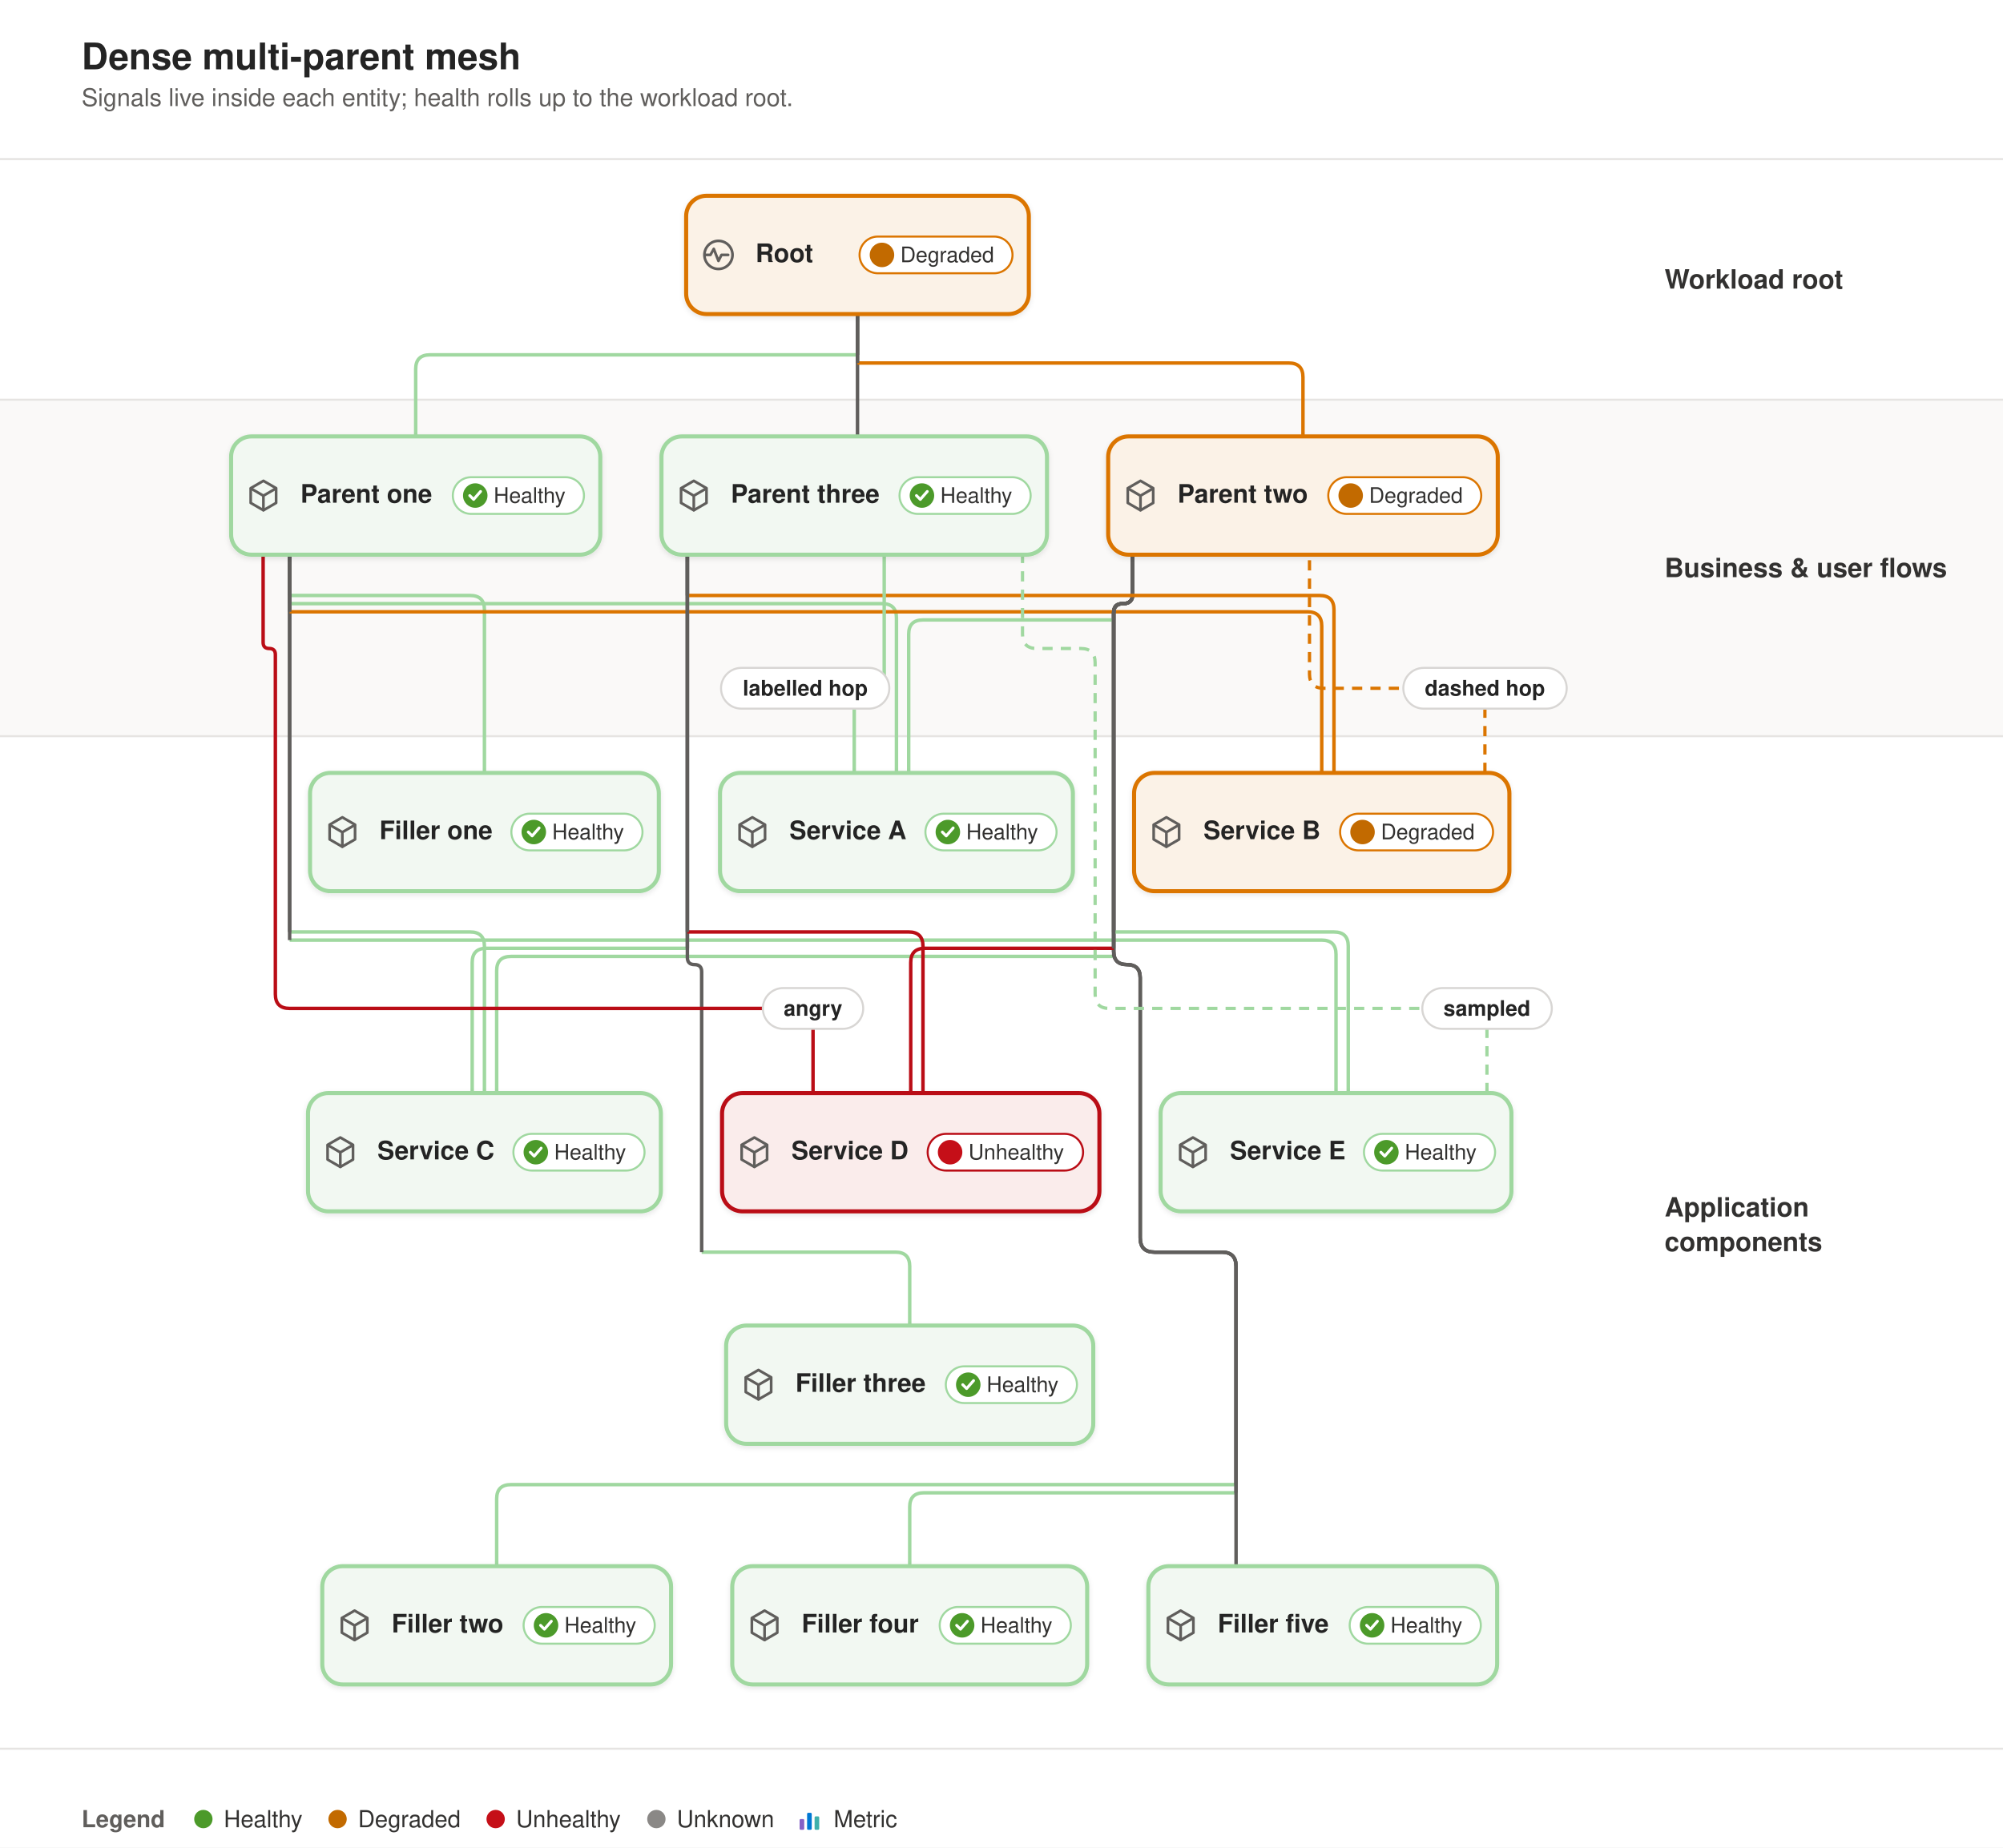
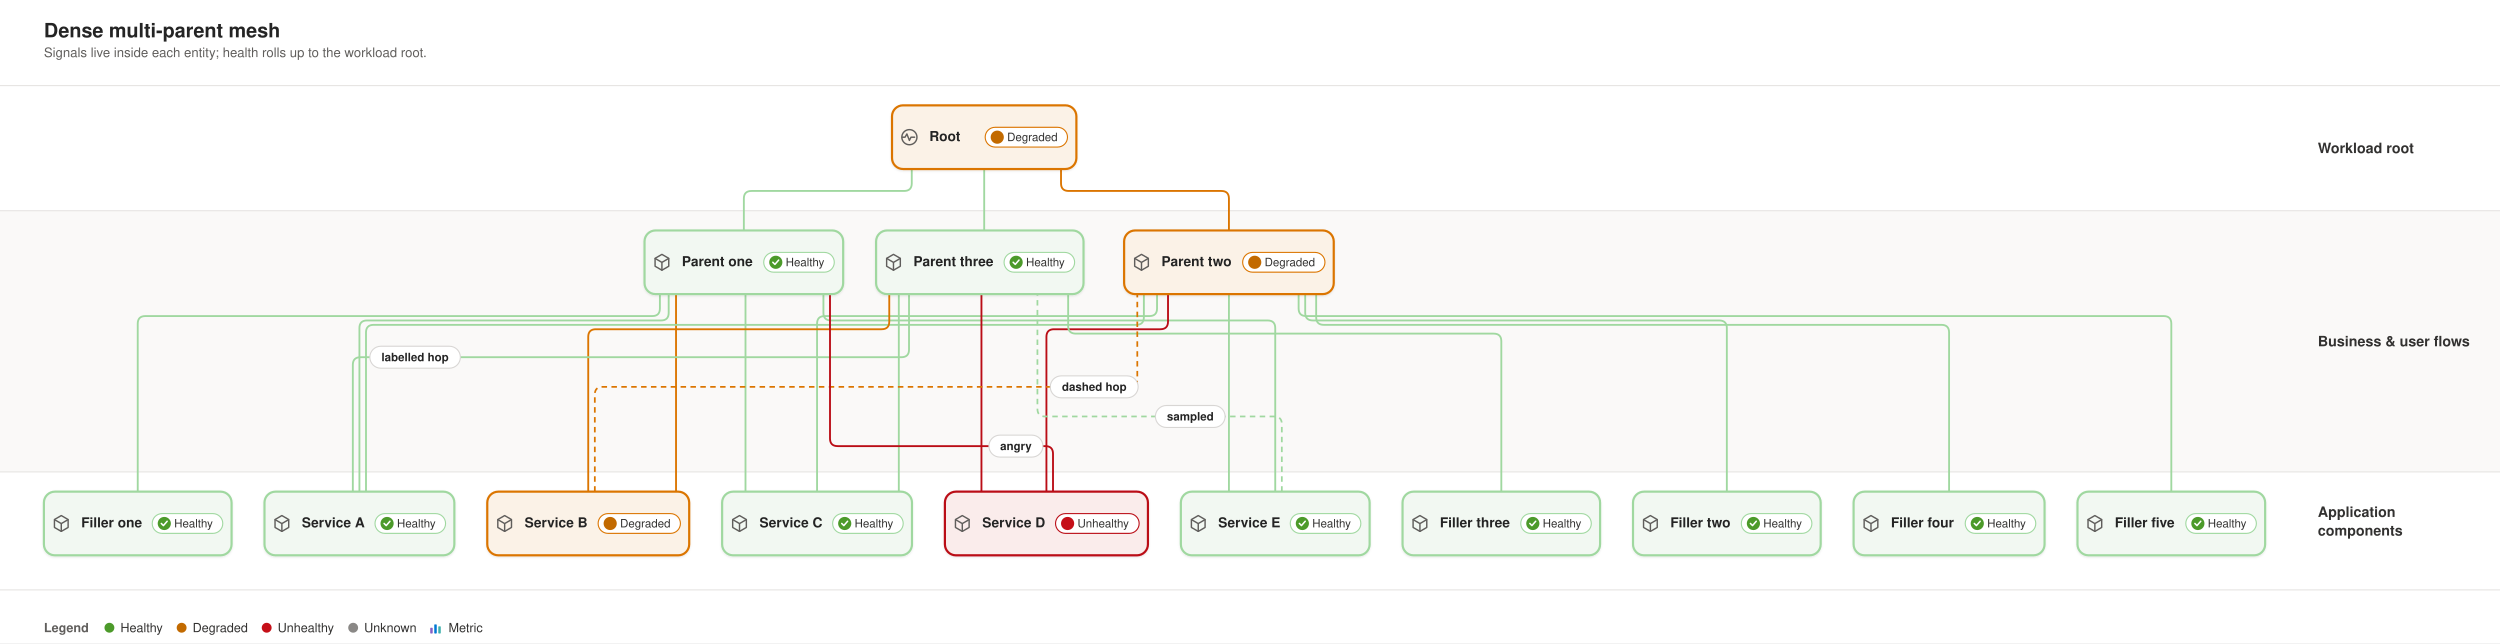
- <svg xmlns="http://www.w3.org/2000/svg" width="982" height="906" viewBox="0 0 982 906" font-family="Segoe UI, -apple-system, BlinkMacSystemFont, Helvetica, Arial, sans-serif">
+ <svg xmlns="http://www.w3.org/2000/svg" width="2278" height="586" viewBox="0 0 2278 586" font-family="Segoe UI, -apple-system, BlinkMacSystemFont, Helvetica, Arial, sans-serif">
  <defs>
    <filter id="cs" x="-20%" y="-20%" width="140%" height="140%">
      <feDropShadow dx="0" dy="1" stdDeviation="1.3" flood-color="#000" flood-opacity="0.1" />
    </filter>
  </defs>
-   <rect width="982" height="906" fill="#ffffff" />
-   <rect x="0" y="78.0" width="982" height="118.0" fill="#ffffff" />
-   <line x1="0" y1="78.0" x2="982" y2="78.0" stroke="#e6e4e2" />
-   <text x="816.1" y="141.5" font-size="13" font-weight="700" fill="#323130">Workload root</text>
-   <rect x="0" y="196.0" width="982" height="165.0" fill="#faf9f8" />
-   <line x1="0" y1="196.0" x2="982" y2="196.0" stroke="#e6e4e2" />
-   <text x="816.1" y="283.0" font-size="13" font-weight="700" fill="#323130">Business &amp; user flows</text>
-   <rect x="0" y="361.0" width="982" height="479.0" fill="#ffffff" />
-   <line x1="0" y1="361.0" x2="982" y2="361.0" stroke="#e6e4e2" />
-   <text x="816.1" y="596.5" font-size="13" font-weight="700" fill="#323130">Application</text>
-   <text x="816.1" y="613.5" font-size="13" font-weight="700" fill="#323130">components</text>
-   <line x1="0" y1="857.5" x2="982" y2="857.5" stroke="#e6e4e2" />
+   <rect width="2278" height="586" fill="#ffffff" />
+   <rect x="0" y="78.0" width="2278" height="114.0" fill="#ffffff" />
+   <line x1="0" y1="78.0" x2="2278" y2="78.0" stroke="#e6e4e2" />
+   <text x="2112.0" y="139.5" font-size="13" font-weight="700" fill="#323130">Workload root</text>
+   <rect x="0" y="192.0" width="2278" height="238.0" fill="#faf9f8" />
+   <line x1="0" y1="192.0" x2="2278" y2="192.0" stroke="#e6e4e2" />
+   <text x="2112.0" y="315.5" font-size="13" font-weight="700" fill="#323130">Business &amp; user flows</text>
+   <rect x="0" y="430.0" width="2278" height="90.0" fill="#ffffff" />
+   <line x1="0" y1="430.0" x2="2278" y2="430.0" stroke="#e6e4e2" />
+   <text x="2112.0" y="471.0" font-size="13" font-weight="700" fill="#323130">Application</text>
+   <text x="2112.0" y="488.0" font-size="13" font-weight="700" fill="#323130">components</text>
+   <line x1="0" y1="537.5" x2="2278" y2="537.5" stroke="#e6e4e2" />
  <text x="40" y="34" font-size="18" font-weight="700" fill="#242424">Dense multi-parent mesh</text>
  <text x="40" y="52" font-size="12" fill="#605e5c">Signals live inside each entity; health rolls up to the workload root.</text>
-   <text x="40.0" y="896.0" font-size="11.5" font-weight="600" fill="#605e5c">Legend</text>
-   <circle cx="99.7" cy="892.0" r="4.5" fill="#4c9a2a" />
-   <text x="109.7" y="896.0" font-size="11.5" fill="#323130">Healthy</text>
-   <circle cx="165.5" cy="892.0" r="4.5" fill="#c26a00" />
-   <text x="175.5" y="896.0" font-size="11.5" fill="#323130">Degraded</text>
-   <circle cx="243.0" cy="892.0" r="4.5" fill="#c50f18" />
-   <text x="253.0" y="896.0" font-size="11.5" fill="#323130">Unhealthy</text>
-   <circle cx="321.8" cy="892.0" r="4.5" fill="#8a8886" />
-   <text x="331.8" y="896.0" font-size="11.5" fill="#323130">Unknown</text>
-   <g transform="translate(390.7,885.0) scale(0.875)">
+   <text x="40.0" y="576.0" font-size="11.5" font-weight="600" fill="#605e5c">Legend</text>
+   <circle cx="99.7" cy="572.0" r="4.5" fill="#4c9a2a" />
+   <text x="109.7" y="576.0" font-size="11.5" fill="#323130">Healthy</text>
+   <circle cx="165.5" cy="572.0" r="4.5" fill="#c26a00" />
+   <text x="175.5" y="576.0" font-size="11.5" fill="#323130">Degraded</text>
+   <circle cx="243.0" cy="572.0" r="4.5" fill="#c50f18" />
+   <text x="253.0" y="576.0" font-size="11.5" fill="#323130">Unhealthy</text>
+   <circle cx="321.8" cy="572.0" r="4.5" fill="#8a8886" />
+   <text x="331.8" y="576.0" font-size="11.5" fill="#323130">Unknown</text>
+   <g transform="translate(390.7,565.0) scale(0.875)">
    <rect x="1.5" y="8" width="2.6" height="6" rx="0.6" fill="#8661c5" />
    <rect x="5.7" y="4.5" width="2.6" height="9.5" rx="0.6" fill="#0078D4" />
    <rect x="9.9" y="6.5" width="2.6" height="7.5" rx="0.6" fill="#3fb0ac" />
  </g>
-   <text x="408.7" y="896.0" font-size="11.5" fill="#323130">Metric</text>
+   <text x="408.7" y="576.0" font-size="11.5" fill="#323130">Metric</text>
  <g transform="translate(40.0,0)">
    <g fill="none" stroke-linecap="butt" stroke-linejoin="round">
-       <path d="M197.5 379.0 L197.5 299.0 Q197.5 292.0 190.5 292.0 L102.0 292.0" stroke="#a0d8a0" stroke-width="1.7" />
-       <path d="M102.0 292.0 L102.0 272.0" stroke="#605e5c" stroke-width="1.7" />
-       <path d="M197.5 536.0 L197.5 464.0 Q197.5 457.0 190.5 457.0 L102.0 457.0" stroke="#a0d8a0" stroke-width="1.7" />
-       <path d="M102.0 457.0 L102.0 272.0" stroke="#605e5c" stroke-width="1.7" />
-       <path d="M399.5 379.0 L399.5 303.0 Q399.5 296.0 392.5 296.0 L102.0 296.0" stroke="#a0d8a0" stroke-width="1.7" />
-       <path d="M102.0 296.0 L102.0 272.0" stroke="#605e5c" stroke-width="1.7" />
-       <path d="M615.0 536.0 L615.0 468.0 Q615.0 461.0 608.0 461.0 L102.0 461.0" stroke="#a0d8a0" stroke-width="1.7" />
-       <path d="M102.0 461.0 L102.0 272.0" stroke="#605e5c" stroke-width="1.7" />
-       <path d="M608.0 379.0 L608.0 307.0 Q608.0 300.0 601.0 300.0 L102.0 300.0" stroke="#db7500" stroke-width="1.7" />
-       <path d="M102.0 300.0 L102.0 272.0" stroke="#605e5c" stroke-width="1.7" />
-       <path d="M203.5 536.0 L203.5 476.0 Q203.5 469.0 210.5 469.0 L506.0 469.0" stroke="#a0d8a0" stroke-width="1.7" />
-       <path d="M506.0 469.0 L506.0 300.6 Q506.0 296.0 510.6 296.0 L510.6 296.0 Q515.3 296.0 515.3 291.4 L515.3 272.0" stroke="#605e5c" stroke-width="1.7" />
-       <path d="M203.5 768.0 L203.5 735.0 Q203.5 728.0 210.5 728.0 L566.0 728.0" stroke="#a0d8a0" stroke-width="1.7" />
-       <path d="M566.0 728.0 L566.0 621.0 Q566.0 614.0 559.0 614.0 L526.0 614.0 Q519.0 614.0 519.0 607.0 L519.0 479.5 Q519.0 473.0 512.5 473.0 L512.5 473.0 Q506.0 473.0 506.0 466.5 L506.0 300.6 Q506.0 296.0 510.6 296.0 L510.6 296.0 Q515.3 296.0 515.3 291.4 L515.3 272.0" stroke="#605e5c" stroke-width="1.7" />
-       <path d="M405.5 379.0 L405.5 311.0 Q405.5 304.0 412.5 304.0 L506.0 304.0" stroke="#a0d8a0" stroke-width="1.7" />
-       <path d="M506.0 304.0 L506.0 300.0 Q506.0 296.0 510.0 296.0 L510.6 296.0 Q515.3 296.0 515.3 291.4 L515.3 272.0" stroke="#605e5c" stroke-width="1.7" />
-       <path d="M406.0 768.0 L406.0 739.0 Q406.0 732.0 413.0 732.0 L566.0 732.0" stroke="#a0d8a0" stroke-width="1.7" />
-       <path d="M566.0 732.0 L566.0 621.0 Q566.0 614.0 559.0 614.0 L526.0 614.0 Q519.0 614.0 519.0 607.0 L519.0 479.5 Q519.0 473.0 512.5 473.0 L512.5 473.0 Q506.0 473.0 506.0 466.5 L506.0 300.6 Q506.0 296.0 510.6 296.0 L510.6 296.0 Q515.3 296.0 515.3 291.4 L515.3 272.0" stroke="#605e5c" stroke-width="1.7" />
-       <path d="M566.0 768.0 L566.0 621.0 Q566.0 614.0 559.0 614.0 L526.0 614.0 Q519.0 614.0 519.0 607.0 L519.0 479.5 Q519.0 473.0 512.5 473.0 L512.5 473.0 Q506.0 473.0 506.0 466.5 L506.0 300.6 Q506.0 296.0 510.6 296.0 L510.6 296.0 Q515.3 296.0 515.3 291.4 L515.3 272.0" stroke="#605e5c" stroke-width="1.7" />
-       <path d="M621.0 536.0 L621.0 464.0 Q621.0 457.0 614.0 457.0 L506.0 457.0" stroke="#a0d8a0" stroke-width="1.7" />
-       <path d="M506.0 457.0 L506.0 300.6 Q506.0 296.0 510.6 296.0 L510.6 296.0 Q515.3 296.0 515.3 291.4 L515.3 272.0" stroke="#605e5c" stroke-width="1.7" />
-       <path d="M406.5 536.0 L406.5 472.0 Q406.5 465.0 413.5 465.0 L506.0 465.0" stroke="#ba0d16" stroke-width="1.7" />
-       <path d="M506.0 465.0 L506.0 300.6 Q506.0 296.0 510.6 296.0 L510.6 296.0 Q515.3 296.0 515.3 291.4 L515.3 272.0" stroke="#605e5c" stroke-width="1.7" />
-       <path d="M191.5 536.0 L191.5 472.0 Q191.5 465.0 198.5 465.0 L297.0 465.0" stroke="#a0d8a0" stroke-width="1.7" />
-       <path d="M297.0 465.0 L297.0 272.0" stroke="#605e5c" stroke-width="1.7" />
-       <path d="M406.0 650.0 L406.0 621.0 Q406.0 614.0 399.0 614.0 L304.0 614.0" stroke="#a0d8a0" stroke-width="1.7" />
-       <path d="M304.0 614.0 L304.0 476.5 Q304.0 473.0 300.5 473.0 L300.5 473.0 Q297.0 473.0 297.0 469.5 L297.0 272.0" stroke="#605e5c" stroke-width="1.7" />
-       <path d="M614.0 379.0 L614.0 299.0 Q614.0 292.0 607.0 292.0 L297.0 292.0" stroke="#db7500" stroke-width="1.7" />
-       <path d="M297.0 292.0 L297.0 272.0" stroke="#605e5c" stroke-width="1.7" />
-       <path d="M412.5 536.0 L412.5 464.0 Q412.5 457.0 405.5 457.0 L297.0 457.0" stroke="#ba0d16" stroke-width="1.7" />
-       <path d="M297.0 457.0 L297.0 272.0" stroke="#605e5c" stroke-width="1.7" />
-       <path d="M163.8 214.0 L163.8 181.0 Q163.8 174.0 170.8 174.0 L380.4 174.0" stroke="#a0d8a0" stroke-width="1.7" />
-       <path d="M380.4 174.0 L380.4 154.0" stroke="#605e5c" stroke-width="1.7" />
-       <path d="M380.4 214.0 L380.4 154.0" stroke="#605e5c" stroke-width="1.7" />
-       <path d="M598.8 214.0 L598.8 185.0 Q598.8 178.0 591.8 178.0 L380.4 178.0" stroke="#db7500" stroke-width="1.7" />
-       <path d="M380.4 178.0 L380.4 154.0" stroke="#605e5c" stroke-width="1.7" />
-       <path d="M378.8 379.0 L378.8 344.5 Q378.8 337.5 385.8 337.5 L386.5 337.5 Q393.5 337.5 393.5 330.5 L393.5 272.0" stroke="#a0d8a0" stroke-width="1.7" />
-       <path d="M688.0 379.0 L688.0 344.5 Q688.0 337.5 681.0 337.5 L609.0 337.5 Q602.0 337.5 602.0 330.5 L602.0 272.0" stroke="#db7500" stroke-width="1.6" stroke-dasharray="5 4" />
-       <path d="M358.6 536.0 L358.6 501.5 Q358.6 494.5 351.6 494.5 L102.0 494.5 Q95.0 494.5 95.0 487.5 L95.0 321.0 Q95.0 318.0 92.0 318.0 L92.0 318.0 Q89.0 318.0 89.0 315.0 L89.0 272.0" stroke="#ba0d16" stroke-width="1.7" />
-       <path d="M689.0 536.0 L689.0 501.5 Q689.0 494.5 682.0 494.5 L503.9 494.5 Q496.9 494.5 496.9 487.5 L496.9 325.0 Q496.9 318.0 489.9 318.0 L468.3 318.0 Q461.3 318.0 461.3 311.0 L461.3 272.0" stroke="#a0d8a0" stroke-width="1.6" stroke-dasharray="5 4" />
-     </g>
-     <g stroke="none">
-       <rect x="313.5" y="327.5" width="82.5" height="20" rx="10" fill="#ffffff" stroke="#d8d6d4" stroke-width="1" />
-       <text x="354.8" y="341.1" font-size="10.5" font-weight="600" fill="#242424" text-anchor="middle">labelled hop</text>
-     </g>
-     <g stroke="none">
-       <rect x="648.0" y="327.5" width="80.1" height="20" rx="10" fill="#ffffff" stroke="#d8d6d4" stroke-width="1" />
-       <text x="688.0" y="341.1" font-size="10.5" font-weight="600" fill="#242424" text-anchor="middle">dashed hop</text>
-     </g>
-     <g stroke="none">
-       <rect x="334.0" y="484.5" width="49.2" height="20" rx="10" fill="#ffffff" stroke="#d8d6d4" stroke-width="1" />
-       <text x="358.6" y="498.1" font-size="10.5" font-weight="600" fill="#242424" text-anchor="middle">angry</text>
-     </g>
-     <g stroke="none">
-       <rect x="657.3" y="484.5" width="63.5" height="20" rx="10" fill="#ffffff" stroke="#d8d6d4" stroke-width="1" />
-       <text x="689.0" y="498.1" font-size="10.5" font-weight="600" fill="#242424" text-anchor="middle">sampled</text>
-     </g>
-     <g filter="url(#cs)">
-       <rect x="313.0" y="379.0" width="173" height="58" rx="10" fill="#f2f8f2" stroke="#a0d8a0" stroke-width="2" />
-     </g>
-     <g transform="translate(319.0,398.16) scale(0.82)">
-       <path d="M12 3.2l7.6 4.4v8.8L12 20.8l-7.6-4.4V7.6z" fill="none" stroke="#605e5c" stroke-width="1.6" stroke-linecap="round" stroke-linejoin="round" />
-       <path d="M4.6 7.8l7.4 4.3 7.4-4.3M12 12.1v8.6" fill="none" stroke="#605e5c" stroke-width="1.6" stroke-linecap="round" stroke-linejoin="round" />
-     </g>
-     <text x="347.0" y="411.5" font-size="12.5" font-weight="600" fill="#242424">Service A</text>
-     <rect x="413.7" y="399.00" width="64.3" height="18" rx="9" fill="#ffffff" stroke="#a0d8a0" stroke-width="1" />
-     <circle cx="424.7" cy="408.0" r="6" fill="#4c9a2a" />
-     <path d="M422.0 408.0 l1.9 1.9 l3.4 -3.9" fill="none" stroke="#ffffff" stroke-width="1.4" stroke-linecap="round" stroke-linejoin="round" />
-     <text x="433.7" y="411.57" font-size="10.5" fill="#323130">Healthy</text>
-     <g filter="url(#cs)">
-       <rect x="73.3" y="214.0" width="181" height="58" rx="10" fill="#f2f8f2" stroke="#a0d8a0" stroke-width="2" />
-     </g>
-     <g transform="translate(79.3,233.16) scale(0.82)">
-       <path d="M12 3.2l7.6 4.4v8.8L12 20.8l-7.6-4.4V7.6z" fill="none" stroke="#605e5c" stroke-width="1.6" stroke-linecap="round" stroke-linejoin="round" />
-       <path d="M4.6 7.8l7.4 4.3 7.4-4.3M12 12.1v8.6" fill="none" stroke="#605e5c" stroke-width="1.6" stroke-linecap="round" stroke-linejoin="round" />
-     </g>
-     <text x="107.3" y="246.5" font-size="12.5" font-weight="600" fill="#242424">Parent one</text>
-     <rect x="182.0" y="234.00" width="64.3" height="18" rx="9" fill="#ffffff" stroke="#a0d8a0" stroke-width="1" />
-     <circle cx="193.0" cy="243.0" r="6" fill="#4c9a2a" />
-     <path d="M190.3 243.0 l1.9 1.9 l3.4 -3.9" fill="none" stroke="#ffffff" stroke-width="1.4" stroke-linecap="round" stroke-linejoin="round" />
-     <text x="202.0" y="246.57" font-size="10.5" fill="#323130">Healthy</text>
-     <g filter="url(#cs)">
-       <rect x="503.3" y="214.0" width="191" height="58" rx="10" fill="#fbf2e7" stroke="#db7500" stroke-width="2" />
-     </g>
-     <g transform="translate(509.3,233.16) scale(0.82)">
-       <path d="M12 3.2l7.6 4.4v8.8L12 20.8l-7.6-4.4V7.6z" fill="none" stroke="#605e5c" stroke-width="1.6" stroke-linecap="round" stroke-linejoin="round" />
-       <path d="M4.6 7.8l7.4 4.3 7.4-4.3M12 12.1v8.6" fill="none" stroke="#605e5c" stroke-width="1.6" stroke-linecap="round" stroke-linejoin="round" />
-     </g>
-     <text x="537.3" y="246.5" font-size="12.5" font-weight="600" fill="#242424">Parent two</text>
-     <rect x="611.2" y="234.00" width="75.0" height="18" rx="9" fill="#ffffff" stroke="#db7500" stroke-width="1" />
-     <circle cx="622.2" cy="243.0" r="6" fill="#c26a00" />
-     <text x="631.2" y="246.57" font-size="10.5" fill="#323130">Degraded</text>
-     <g filter="url(#cs)">
-       <rect x="284.3" y="214.0" width="189" height="58" rx="10" fill="#f2f8f2" stroke="#a0d8a0" stroke-width="2" />
-     </g>
-     <g transform="translate(290.3,233.16) scale(0.82)">
-       <path d="M12 3.2l7.6 4.4v8.8L12 20.8l-7.6-4.4V7.6z" fill="none" stroke="#605e5c" stroke-width="1.6" stroke-linecap="round" stroke-linejoin="round" />
-       <path d="M4.6 7.8l7.4 4.3 7.4-4.3M12 12.1v8.6" fill="none" stroke="#605e5c" stroke-width="1.6" stroke-linecap="round" stroke-linejoin="round" />
-     </g>
-     <text x="318.3" y="246.5" font-size="12.5" font-weight="600" fill="#242424">Parent three</text>
-     <rect x="401.0" y="234.00" width="64.3" height="18" rx="9" fill="#ffffff" stroke="#a0d8a0" stroke-width="1" />
-     <circle cx="412.0" cy="243.0" r="6" fill="#4c9a2a" />
-     <path d="M409.3 243.0 l1.9 1.9 l3.4 -3.9" fill="none" stroke="#ffffff" stroke-width="1.4" stroke-linecap="round" stroke-linejoin="round" />
-     <text x="421.0" y="246.57" font-size="10.5" fill="#323130">Healthy</text>
-     <g filter="url(#cs)">
-       <rect x="516.0" y="379.0" width="184" height="58" rx="10" fill="#fbf2e7" stroke="#db7500" stroke-width="2" />
-     </g>
-     <g transform="translate(522.0,398.16) scale(0.82)">
-       <path d="M12 3.2l7.6 4.4v8.8L12 20.8l-7.6-4.4V7.6z" fill="none" stroke="#605e5c" stroke-width="1.6" stroke-linecap="round" stroke-linejoin="round" />
-       <path d="M4.6 7.8l7.4 4.3 7.4-4.3M12 12.1v8.6" fill="none" stroke="#605e5c" stroke-width="1.6" stroke-linecap="round" stroke-linejoin="round" />
-     </g>
-     <text x="550.0" y="411.5" font-size="12.5" font-weight="600" fill="#242424">Service B</text>
-     <rect x="617.0" y="399.00" width="75.0" height="18" rx="9" fill="#ffffff" stroke="#db7500" stroke-width="1" />
-     <circle cx="628.0" cy="408.0" r="6" fill="#c26a00" />
-     <text x="637.0" y="411.57" font-size="10.5" fill="#323130">Degraded</text>
-     <g filter="url(#cs)">
-       <rect x="111.0" y="536.0" width="173" height="58" rx="10" fill="#f2f8f2" stroke="#a0d8a0" stroke-width="2" />
-     </g>
-     <g transform="translate(117.0,555.16) scale(0.82)">
-       <path d="M12 3.2l7.6 4.4v8.8L12 20.8l-7.6-4.4V7.6z" fill="none" stroke="#605e5c" stroke-width="1.6" stroke-linecap="round" stroke-linejoin="round" />
-       <path d="M4.6 7.8l7.4 4.3 7.4-4.3M12 12.1v8.6" fill="none" stroke="#605e5c" stroke-width="1.6" stroke-linecap="round" stroke-linejoin="round" />
-     </g>
-     <text x="145.0" y="568.5" font-size="12.5" font-weight="600" fill="#242424">Service C</text>
-     <rect x="211.7" y="556.00" width="64.3" height="18" rx="9" fill="#ffffff" stroke="#a0d8a0" stroke-width="1" />
-     <circle cx="222.7" cy="565.0" r="6" fill="#4c9a2a" />
-     <path d="M220.0 565.0 l1.9 1.9 l3.4 -3.9" fill="none" stroke="#ffffff" stroke-width="1.4" stroke-linecap="round" stroke-linejoin="round" />
-     <text x="231.7" y="568.57" font-size="10.5" fill="#323130">Healthy</text>
-     <g filter="url(#cs)">
-       <rect x="314.0" y="536.0" width="185" height="58" rx="10" fill="#faeceb" stroke="#ba0d16" stroke-width="2" />
-     </g>
-     <g transform="translate(320.0,555.16) scale(0.82)">
-       <path d="M12 3.2l7.6 4.4v8.8L12 20.8l-7.6-4.4V7.6z" fill="none" stroke="#605e5c" stroke-width="1.6" stroke-linecap="round" stroke-linejoin="round" />
-       <path d="M4.6 7.8l7.4 4.3 7.4-4.3M12 12.1v8.6" fill="none" stroke="#605e5c" stroke-width="1.6" stroke-linecap="round" stroke-linejoin="round" />
-     </g>
-     <text x="348.0" y="568.5" font-size="12.5" font-weight="600" fill="#242424">Service D</text>
-     <rect x="414.8" y="556.00" width="76.2" height="18" rx="9" fill="#ffffff" stroke="#ba0d16" stroke-width="1" />
-     <circle cx="425.8" cy="565.0" r="6" fill="#c50f18" />
-     <text x="434.8" y="568.57" font-size="10.5" fill="#323130">Unhealthy</text>
-     <g filter="url(#cs)">
-       <rect x="529.0" y="536.0" width="172" height="58" rx="10" fill="#f2f8f2" stroke="#a0d8a0" stroke-width="2" />
-     </g>
-     <g transform="translate(535.0,555.16) scale(0.82)">
-       <path d="M12 3.2l7.6 4.4v8.8L12 20.8l-7.6-4.4V7.6z" fill="none" stroke="#605e5c" stroke-width="1.6" stroke-linecap="round" stroke-linejoin="round" />
-       <path d="M4.6 7.8l7.4 4.3 7.4-4.3M12 12.1v8.6" fill="none" stroke="#605e5c" stroke-width="1.6" stroke-linecap="round" stroke-linejoin="round" />
-     </g>
-     <text x="563.0" y="568.5" font-size="12.5" font-weight="600" fill="#242424">Service E</text>
-     <rect x="628.7" y="556.00" width="64.3" height="18" rx="9" fill="#ffffff" stroke="#a0d8a0" stroke-width="1" />
-     <circle cx="639.7" cy="565.0" r="6" fill="#4c9a2a" />
-     <path d="M637.0 565.0 l1.9 1.9 l3.4 -3.9" fill="none" stroke="#ffffff" stroke-width="1.4" stroke-linecap="round" stroke-linejoin="round" />
-     <text x="648.7" y="568.57" font-size="10.5" fill="#323130">Healthy</text>
-     <g filter="url(#cs)">
-       <rect x="112.0" y="379.0" width="171" height="58" rx="10" fill="#f2f8f2" stroke="#a0d8a0" stroke-width="2" />
-     </g>
-     <g transform="translate(118.0,398.16) scale(0.82)">
-       <path d="M12 3.2l7.6 4.4v8.8L12 20.8l-7.6-4.4V7.6z" fill="none" stroke="#605e5c" stroke-width="1.6" stroke-linecap="round" stroke-linejoin="round" />
-       <path d="M4.6 7.8l7.4 4.3 7.4-4.3M12 12.1v8.6" fill="none" stroke="#605e5c" stroke-width="1.6" stroke-linecap="round" stroke-linejoin="round" />
-     </g>
-     <text x="146.0" y="411.5" font-size="12.5" font-weight="600" fill="#242424">Filler one</text>
-     <rect x="210.7" y="399.00" width="64.3" height="18" rx="9" fill="#ffffff" stroke="#a0d8a0" stroke-width="1" />
-     <circle cx="221.7" cy="408.0" r="6" fill="#4c9a2a" />
-     <path d="M219.0 408.0 l1.9 1.9 l3.4 -3.9" fill="none" stroke="#ffffff" stroke-width="1.4" stroke-linecap="round" stroke-linejoin="round" />
-     <text x="230.7" y="411.57" font-size="10.5" fill="#323130">Healthy</text>
-     <g filter="url(#cs)">
-       <rect x="118.0" y="768.0" width="171" height="58" rx="10" fill="#f2f8f2" stroke="#a0d8a0" stroke-width="2" />
-     </g>
-     <g transform="translate(124.0,787.16) scale(0.82)">
-       <path d="M12 3.2l7.6 4.4v8.8L12 20.8l-7.6-4.4V7.6z" fill="none" stroke="#605e5c" stroke-width="1.6" stroke-linecap="round" stroke-linejoin="round" />
-       <path d="M4.6 7.8l7.4 4.3 7.4-4.3M12 12.1v8.6" fill="none" stroke="#605e5c" stroke-width="1.6" stroke-linecap="round" stroke-linejoin="round" />
-     </g>
-     <text x="152.0" y="800.5" font-size="12.5" font-weight="600" fill="#242424">Filler two</text>
-     <rect x="216.7" y="788.00" width="64.3" height="18" rx="9" fill="#ffffff" stroke="#a0d8a0" stroke-width="1" />
-     <circle cx="227.7" cy="797.0" r="6" fill="#4c9a2a" />
-     <path d="M225.0 797.0 l1.9 1.9 l3.4 -3.9" fill="none" stroke="#ffffff" stroke-width="1.4" stroke-linecap="round" stroke-linejoin="round" />
-     <text x="236.7" y="800.57" font-size="10.5" fill="#323130">Healthy</text>
-     <g filter="url(#cs)">
-       <rect x="316.0" y="650.0" width="180" height="58" rx="10" fill="#f2f8f2" stroke="#a0d8a0" stroke-width="2" />
-     </g>
-     <g transform="translate(322.0,669.16) scale(0.82)">
-       <path d="M12 3.2l7.6 4.4v8.8L12 20.8l-7.6-4.4V7.6z" fill="none" stroke="#605e5c" stroke-width="1.6" stroke-linecap="round" stroke-linejoin="round" />
-       <path d="M4.6 7.8l7.4 4.3 7.4-4.3M12 12.1v8.6" fill="none" stroke="#605e5c" stroke-width="1.6" stroke-linecap="round" stroke-linejoin="round" />
-     </g>
-     <text x="350.0" y="682.5" font-size="12.5" font-weight="600" fill="#242424">Filler three</text>
-     <rect x="423.7" y="670.00" width="64.3" height="18" rx="9" fill="#ffffff" stroke="#a0d8a0" stroke-width="1" />
-     <circle cx="434.7" cy="679.0" r="6" fill="#4c9a2a" />
-     <path d="M432.0 679.0 l1.9 1.9 l3.4 -3.9" fill="none" stroke="#ffffff" stroke-width="1.4" stroke-linecap="round" stroke-linejoin="round" />
-     <text x="443.7" y="682.57" font-size="10.5" fill="#323130">Healthy</text>
-     <g filter="url(#cs)">
-       <rect x="319.0" y="768.0" width="174" height="58" rx="10" fill="#f2f8f2" stroke="#a0d8a0" stroke-width="2" />
-     </g>
-     <g transform="translate(325.0,787.16) scale(0.82)">
-       <path d="M12 3.2l7.6 4.4v8.8L12 20.8l-7.6-4.4V7.6z" fill="none" stroke="#605e5c" stroke-width="1.6" stroke-linecap="round" stroke-linejoin="round" />
-       <path d="M4.6 7.8l7.4 4.3 7.4-4.3M12 12.1v8.6" fill="none" stroke="#605e5c" stroke-width="1.6" stroke-linecap="round" stroke-linejoin="round" />
-     </g>
-     <text x="353.0" y="800.5" font-size="12.5" font-weight="600" fill="#242424">Filler four</text>
-     <rect x="420.7" y="788.00" width="64.3" height="18" rx="9" fill="#ffffff" stroke="#a0d8a0" stroke-width="1" />
-     <circle cx="431.7" cy="797.0" r="6" fill="#4c9a2a" />
-     <path d="M429.0 797.0 l1.9 1.9 l3.4 -3.9" fill="none" stroke="#ffffff" stroke-width="1.4" stroke-linecap="round" stroke-linejoin="round" />
-     <text x="440.7" y="800.57" font-size="10.5" fill="#323130">Healthy</text>
-     <g filter="url(#cs)">
-       <rect x="523.0" y="768.0" width="171" height="58" rx="10" fill="#f2f8f2" stroke="#a0d8a0" stroke-width="2" />
-     </g>
-     <g transform="translate(529.0,787.16) scale(0.82)">
-       <path d="M12 3.2l7.6 4.4v8.8L12 20.8l-7.6-4.4V7.6z" fill="none" stroke="#605e5c" stroke-width="1.6" stroke-linecap="round" stroke-linejoin="round" />
-       <path d="M4.6 7.8l7.4 4.3 7.4-4.3M12 12.1v8.6" fill="none" stroke="#605e5c" stroke-width="1.6" stroke-linecap="round" stroke-linejoin="round" />
-     </g>
-     <text x="557.0" y="800.5" font-size="12.5" font-weight="600" fill="#242424">Filler five</text>
-     <rect x="621.7" y="788.00" width="64.3" height="18" rx="9" fill="#ffffff" stroke="#a0d8a0" stroke-width="1" />
-     <circle cx="632.7" cy="797.0" r="6" fill="#4c9a2a" />
-     <path d="M630.0 797.0 l1.9 1.9 l3.4 -3.9" fill="none" stroke="#ffffff" stroke-width="1.4" stroke-linecap="round" stroke-linejoin="round" />
-     <text x="641.7" y="800.57" font-size="10.5" fill="#323130">Healthy</text>
-     <g filter="url(#cs)">
-       <rect x="296.4" y="96.0" width="168" height="58" rx="10" fill="#fbf2e7" stroke="#db7500" stroke-width="2" />
-     </g>
-     <g transform="translate(302.4,115.16) scale(0.82)">
+       <path d="M85.5 448.0 L85.5 295.0 Q85.5 288.0 92.5 288.0 L554.3 288.0 Q561.3 288.0 561.3 281.0 L561.3 268.0" stroke="#a0d8a0" stroke-width="1.7" />
+       <path d="M287.5 448.0 L287.5 299.0 Q287.5 292.0 294.5 292.0 L562.3 292.0 Q569.3 292.0 569.3 285.0 L569.3 268.0" stroke="#a0d8a0" stroke-width="1.7" />
+       <path d="M639.3 448.0 L639.3 268.0" stroke="#a0d8a0" stroke-width="1.7" />
+       <path d="M1122.0 448.0 L1122.0 299.0 Q1122.0 292.0 1115.0 292.0 L717.3 292.0 Q710.3 292.0 710.3 285.0 L710.3 268.0" stroke="#a0d8a0" stroke-width="1.7" />
+       <path d="M576.0 448.0 L576.0 268.0" stroke="#db7500" stroke-width="1.7" />
+       <path d="M293.5 448.0 L293.5 303.0 Q293.5 296.0 300.5 296.0 L995.3 296.0 Q1002.3 296.0 1002.3 289.0 L1002.3 268.0" stroke="#a0d8a0" stroke-width="1.7" />
+       <path d="M704.5 448.0 L704.5 295.0 Q704.5 288.0 711.5 288.0 L1007.3 288.0 Q1014.3 288.0 1014.3 281.0 L1014.3 268.0" stroke="#a0d8a0" stroke-width="1.7" />
+       <path d="M1079.8 448.0 L1079.8 268.0" stroke="#a0d8a0" stroke-width="1.7" />
+       <path d="M1533.5 448.0 L1533.5 299.0 Q1533.5 292.0 1526.5 292.0 L1156.3 292.0 Q1149.3 292.0 1149.3 285.0 L1149.3 268.0" stroke="#a0d8a0" stroke-width="1.7" />
+       <path d="M1736.0 448.0 L1736.0 303.0 Q1736.0 296.0 1729.0 296.0 L1166.3 296.0 Q1159.3 296.0 1159.3 289.0 L1159.3 268.0" stroke="#a0d8a0" stroke-width="1.7" />
+       <path d="M1938.5 448.0 L1938.5 295.0 Q1938.5 288.0 1931.5 288.0 L1150.3 288.0 Q1143.3 288.0 1143.3 281.0 L1143.3 268.0" stroke="#a0d8a0" stroke-width="1.7" />
+       <path d="M913.5 448.0 L913.5 307.0 Q913.5 300.0 920.5 300.0 L1017.3 300.0 Q1024.3 300.0 1024.3 293.0 L1024.3 268.0" stroke="#ba0d16" stroke-width="1.7" />
+       <path d="M779.0 448.0 L779.0 268.0" stroke="#a0d8a0" stroke-width="1.7" />
+       <path d="M1328.0 448.0 L1328.0 311.0 Q1328.0 304.0 1321.0 304.0 L940.3 304.0 Q933.3 304.0 933.3 297.0 L933.3 268.0" stroke="#a0d8a0" stroke-width="1.7" />
+       <path d="M496.0 448.0 L496.0 307.0 Q496.0 300.0 503.0 300.0 L763.3 300.0 Q770.3 300.0 770.3 293.0 L770.3 268.0" stroke="#db7500" stroke-width="1.7" />
+       <path d="M854.3 448.0 L854.3 268.0" stroke="#ba0d16" stroke-width="1.7" />
+       <path d="M637.8 210.0 L637.8 181.0 Q637.8 174.0 644.8 174.0 L783.8 174.0 Q790.8 174.0 790.8 167.0 L790.8 154.0" stroke="#a0d8a0" stroke-width="1.7" />
+       <path d="M856.8 210.0 L856.8 154.0" stroke="#a0d8a0" stroke-width="1.7" />
+       <path d="M1079.8 210.0 L1079.8 181.0 Q1079.8 174.0 1072.8 174.0 L933.8 174.0 Q926.8 174.0 926.8 167.0 L926.8 154.0" stroke="#db7500" stroke-width="1.7" />
+       <path d="M281.5 448.0 L281.5 332.5 Q281.5 325.5 288.5 325.5 L781.3 325.5 Q788.3 325.5 788.3 318.5 L788.3 268.0" stroke="#a0d8a0" stroke-width="1.7" />
+       <path d="M502.0 448.0 L502.0 359.5 Q502.0 352.5 509.0 352.5 L989.3 352.5 Q996.3 352.5 996.3 345.5 L996.3 268.0" stroke="#db7500" stroke-width="1.6" stroke-dasharray="5 4" />
+       <path d="M919.5 448.0 L919.5 413.5 Q919.5 406.5 912.5 406.5 L723.3 406.5 Q716.3 406.5 716.3 399.5 L716.3 268.0" stroke="#ba0d16" stroke-width="1.7" />
+       <path d="M1128.0 448.0 L1128.0 386.5 Q1128.0 379.5 1121.0 379.5 L912.3 379.5 Q905.3 379.5 905.3 372.5 L905.3 268.0" stroke="#a0d8a0" stroke-width="1.6" stroke-dasharray="5 4" />
+     </g>
+     <g stroke="none">
+       <rect x="297.0" y="315.5" width="82.5" height="20" rx="10" fill="#ffffff" stroke="#d8d6d4" stroke-width="1" />
+       <text x="338.2" y="329.1" font-size="10.5" font-weight="600" fill="#242424" text-anchor="middle">labelled hop</text>
+     </g>
+     <g stroke="none">
+       <rect x="917.0" y="342.5" width="80.1" height="20" rx="10" fill="#ffffff" stroke="#d8d6d4" stroke-width="1" />
+       <text x="957.1" y="356.1" font-size="10.5" font-weight="600" fill="#242424" text-anchor="middle">dashed hop</text>
+     </g>
+     <g stroke="none">
+       <rect x="861.1" y="396.5" width="49.2" height="20" rx="10" fill="#ffffff" stroke="#d8d6d4" stroke-width="1" />
+       <text x="885.7" y="410.1" font-size="10.5" font-weight="600" fill="#242424" text-anchor="middle">angry</text>
+     </g>
+     <g stroke="none">
+       <rect x="1012.8" y="369.5" width="63.5" height="20" rx="10" fill="#ffffff" stroke="#d8d6d4" stroke-width="1" />
+       <text x="1044.6" y="383.1" font-size="10.5" font-weight="600" fill="#242424" text-anchor="middle">sampled</text>
+     </g>
+     <g filter="url(#cs)">
+       <rect x="201.0" y="448.0" width="173" height="58" rx="10" fill="#f2f8f2" stroke="#a0d8a0" stroke-width="2" />
+     </g>
+     <g transform="translate(207.0,467.16) scale(0.82)">
+       <path d="M12 3.2l7.6 4.4v8.8L12 20.8l-7.6-4.4V7.6z" fill="none" stroke="#605e5c" stroke-width="1.6" stroke-linecap="round" stroke-linejoin="round" />
+       <path d="M4.6 7.8l7.4 4.3 7.4-4.3M12 12.1v8.6" fill="none" stroke="#605e5c" stroke-width="1.6" stroke-linecap="round" stroke-linejoin="round" />
+     </g>
+     <text x="235.0" y="480.5" font-size="12.5" font-weight="600" fill="#242424">Service A</text>
+     <rect x="301.7" y="468.00" width="64.3" height="18" rx="9" fill="#ffffff" stroke="#a0d8a0" stroke-width="1" />
+     <circle cx="312.7" cy="477.0" r="6" fill="#4c9a2a" />
+     <path d="M310.0 477.0 l1.9 1.9 l3.4 -3.9" fill="none" stroke="#ffffff" stroke-width="1.4" stroke-linecap="round" stroke-linejoin="round" />
+     <text x="321.7" y="480.57" font-size="10.5" fill="#323130">Healthy</text>
+     <g filter="url(#cs)">
+       <rect x="547.3" y="210.0" width="181" height="58" rx="10" fill="#f2f8f2" stroke="#a0d8a0" stroke-width="2" />
+     </g>
+     <g transform="translate(553.3,229.16) scale(0.82)">
+       <path d="M12 3.2l7.6 4.4v8.8L12 20.8l-7.6-4.4V7.6z" fill="none" stroke="#605e5c" stroke-width="1.6" stroke-linecap="round" stroke-linejoin="round" />
+       <path d="M4.6 7.8l7.4 4.3 7.4-4.3M12 12.1v8.6" fill="none" stroke="#605e5c" stroke-width="1.6" stroke-linecap="round" stroke-linejoin="round" />
+     </g>
+     <text x="581.3" y="242.5" font-size="12.5" font-weight="600" fill="#242424">Parent one</text>
+     <rect x="655.9" y="230.00" width="64.3" height="18" rx="9" fill="#ffffff" stroke="#a0d8a0" stroke-width="1" />
+     <circle cx="666.9" cy="239.0" r="6" fill="#4c9a2a" />
+     <path d="M664.2 239.0 l1.9 1.9 l3.4 -3.9" fill="none" stroke="#ffffff" stroke-width="1.4" stroke-linecap="round" stroke-linejoin="round" />
+     <text x="675.9" y="242.57" font-size="10.5" fill="#323130">Healthy</text>
+     <g filter="url(#cs)">
+       <rect x="984.3" y="210.0" width="191" height="58" rx="10" fill="#fbf2e7" stroke="#db7500" stroke-width="2" />
+     </g>
+     <g transform="translate(990.3,229.16) scale(0.82)">
+       <path d="M12 3.2l7.6 4.4v8.8L12 20.8l-7.6-4.4V7.6z" fill="none" stroke="#605e5c" stroke-width="1.6" stroke-linecap="round" stroke-linejoin="round" />
+       <path d="M4.6 7.8l7.4 4.3 7.4-4.3M12 12.1v8.6" fill="none" stroke="#605e5c" stroke-width="1.6" stroke-linecap="round" stroke-linejoin="round" />
+     </g>
+     <text x="1018.3" y="242.5" font-size="12.5" font-weight="600" fill="#242424">Parent two</text>
+     <rect x="1092.3" y="230.00" width="75.0" height="18" rx="9" fill="#ffffff" stroke="#db7500" stroke-width="1" />
+     <circle cx="1103.3" cy="239.0" r="6" fill="#c26a00" />
+     <text x="1112.3" y="242.57" font-size="10.5" fill="#323130">Degraded</text>
+     <g filter="url(#cs)">
+       <rect x="758.3" y="210.0" width="189" height="58" rx="10" fill="#f2f8f2" stroke="#a0d8a0" stroke-width="2" />
+     </g>
+     <g transform="translate(764.3,229.16) scale(0.82)">
+       <path d="M12 3.2l7.6 4.4v8.8L12 20.8l-7.6-4.4V7.6z" fill="none" stroke="#605e5c" stroke-width="1.6" stroke-linecap="round" stroke-linejoin="round" />
+       <path d="M4.6 7.8l7.4 4.3 7.4-4.3M12 12.1v8.6" fill="none" stroke="#605e5c" stroke-width="1.6" stroke-linecap="round" stroke-linejoin="round" />
+     </g>
+     <text x="792.3" y="242.5" font-size="12.5" font-weight="600" fill="#242424">Parent three</text>
+     <rect x="874.9" y="230.00" width="64.3" height="18" rx="9" fill="#ffffff" stroke="#a0d8a0" stroke-width="1" />
+     <circle cx="885.9" cy="239.0" r="6" fill="#4c9a2a" />
+     <path d="M883.2 239.0 l1.9 1.9 l3.4 -3.9" fill="none" stroke="#ffffff" stroke-width="1.4" stroke-linecap="round" stroke-linejoin="round" />
+     <text x="894.9" y="242.57" font-size="10.5" fill="#323130">Healthy</text>
+     <g filter="url(#cs)">
+       <rect x="404.0" y="448.0" width="184" height="58" rx="10" fill="#fbf2e7" stroke="#db7500" stroke-width="2" />
+     </g>
+     <g transform="translate(410.0,467.16) scale(0.82)">
+       <path d="M12 3.2l7.6 4.4v8.8L12 20.8l-7.6-4.4V7.6z" fill="none" stroke="#605e5c" stroke-width="1.6" stroke-linecap="round" stroke-linejoin="round" />
+       <path d="M4.6 7.8l7.4 4.3 7.4-4.3M12 12.1v8.6" fill="none" stroke="#605e5c" stroke-width="1.6" stroke-linecap="round" stroke-linejoin="round" />
+     </g>
+     <text x="438.0" y="480.5" font-size="12.5" font-weight="600" fill="#242424">Service B</text>
+     <rect x="505.0" y="468.00" width="75.0" height="18" rx="9" fill="#ffffff" stroke="#db7500" stroke-width="1" />
+     <circle cx="516.0" cy="477.0" r="6" fill="#c26a00" />
+     <text x="525.0" y="480.57" font-size="10.5" fill="#323130">Degraded</text>
+     <g filter="url(#cs)">
+       <rect x="618.0" y="448.0" width="173" height="58" rx="10" fill="#f2f8f2" stroke="#a0d8a0" stroke-width="2" />
+     </g>
+     <g transform="translate(624.0,467.16) scale(0.82)">
+       <path d="M12 3.2l7.6 4.4v8.8L12 20.8l-7.6-4.4V7.6z" fill="none" stroke="#605e5c" stroke-width="1.6" stroke-linecap="round" stroke-linejoin="round" />
+       <path d="M4.6 7.8l7.4 4.3 7.4-4.3M12 12.1v8.6" fill="none" stroke="#605e5c" stroke-width="1.6" stroke-linecap="round" stroke-linejoin="round" />
+     </g>
+     <text x="652.0" y="480.5" font-size="12.5" font-weight="600" fill="#242424">Service C</text>
+     <rect x="718.7" y="468.00" width="64.3" height="18" rx="9" fill="#ffffff" stroke="#a0d8a0" stroke-width="1" />
+     <circle cx="729.7" cy="477.0" r="6" fill="#4c9a2a" />
+     <path d="M727.0 477.0 l1.9 1.9 l3.4 -3.9" fill="none" stroke="#ffffff" stroke-width="1.4" stroke-linecap="round" stroke-linejoin="round" />
+     <text x="738.7" y="480.57" font-size="10.5" fill="#323130">Healthy</text>
+     <g filter="url(#cs)">
+       <rect x="821.0" y="448.0" width="185" height="58" rx="10" fill="#faeceb" stroke="#ba0d16" stroke-width="2" />
+     </g>
+     <g transform="translate(827.0,467.16) scale(0.82)">
+       <path d="M12 3.2l7.6 4.4v8.8L12 20.8l-7.6-4.4V7.6z" fill="none" stroke="#605e5c" stroke-width="1.6" stroke-linecap="round" stroke-linejoin="round" />
+       <path d="M4.6 7.8l7.4 4.3 7.4-4.3M12 12.1v8.6" fill="none" stroke="#605e5c" stroke-width="1.6" stroke-linecap="round" stroke-linejoin="round" />
+     </g>
+     <text x="855.0" y="480.5" font-size="12.5" font-weight="600" fill="#242424">Service D</text>
+     <rect x="921.8" y="468.00" width="76.2" height="18" rx="9" fill="#ffffff" stroke="#ba0d16" stroke-width="1" />
+     <circle cx="932.8" cy="477.0" r="6" fill="#c50f18" />
+     <text x="941.8" y="480.57" font-size="10.5" fill="#323130">Unhealthy</text>
+     <g filter="url(#cs)">
+       <rect x="1036.0" y="448.0" width="172" height="58" rx="10" fill="#f2f8f2" stroke="#a0d8a0" stroke-width="2" />
+     </g>
+     <g transform="translate(1042.0,467.16) scale(0.82)">
+       <path d="M12 3.2l7.6 4.4v8.8L12 20.8l-7.6-4.4V7.6z" fill="none" stroke="#605e5c" stroke-width="1.6" stroke-linecap="round" stroke-linejoin="round" />
+       <path d="M4.6 7.8l7.4 4.3 7.4-4.3M12 12.1v8.6" fill="none" stroke="#605e5c" stroke-width="1.6" stroke-linecap="round" stroke-linejoin="round" />
+     </g>
+     <text x="1070.0" y="480.5" font-size="12.5" font-weight="600" fill="#242424">Service E</text>
+     <rect x="1135.7" y="468.00" width="64.3" height="18" rx="9" fill="#ffffff" stroke="#a0d8a0" stroke-width="1" />
+     <circle cx="1146.7" cy="477.0" r="6" fill="#4c9a2a" />
+     <path d="M1144.0 477.0 l1.9 1.9 l3.4 -3.9" fill="none" stroke="#ffffff" stroke-width="1.4" stroke-linecap="round" stroke-linejoin="round" />
+     <text x="1155.7" y="480.57" font-size="10.5" fill="#323130">Healthy</text>
+     <g filter="url(#cs)">
+       <rect x="0.0" y="448.0" width="171" height="58" rx="10" fill="#f2f8f2" stroke="#a0d8a0" stroke-width="2" />
+     </g>
+     <g transform="translate(6.0,467.16) scale(0.82)">
+       <path d="M12 3.2l7.6 4.4v8.8L12 20.8l-7.6-4.4V7.6z" fill="none" stroke="#605e5c" stroke-width="1.6" stroke-linecap="round" stroke-linejoin="round" />
+       <path d="M4.6 7.8l7.4 4.3 7.4-4.3M12 12.1v8.6" fill="none" stroke="#605e5c" stroke-width="1.6" stroke-linecap="round" stroke-linejoin="round" />
+     </g>
+     <text x="34.0" y="480.5" font-size="12.5" font-weight="600" fill="#242424">Filler one</text>
+     <rect x="98.7" y="468.00" width="64.3" height="18" rx="9" fill="#ffffff" stroke="#a0d8a0" stroke-width="1" />
+     <circle cx="109.7" cy="477.0" r="6" fill="#4c9a2a" />
+     <path d="M107.0 477.0 l1.9 1.9 l3.4 -3.9" fill="none" stroke="#ffffff" stroke-width="1.4" stroke-linecap="round" stroke-linejoin="round" />
+     <text x="118.7" y="480.57" font-size="10.5" fill="#323130">Healthy</text>
+     <g filter="url(#cs)">
+       <rect x="1448.0" y="448.0" width="171" height="58" rx="10" fill="#f2f8f2" stroke="#a0d8a0" stroke-width="2" />
+     </g>
+     <g transform="translate(1454.0,467.16) scale(0.82)">
+       <path d="M12 3.2l7.6 4.4v8.8L12 20.8l-7.6-4.4V7.6z" fill="none" stroke="#605e5c" stroke-width="1.6" stroke-linecap="round" stroke-linejoin="round" />
+       <path d="M4.6 7.8l7.4 4.3 7.4-4.3M12 12.1v8.6" fill="none" stroke="#605e5c" stroke-width="1.6" stroke-linecap="round" stroke-linejoin="round" />
+     </g>
+     <text x="1482.0" y="480.5" font-size="12.5" font-weight="600" fill="#242424">Filler two</text>
+     <rect x="1546.7" y="468.00" width="64.3" height="18" rx="9" fill="#ffffff" stroke="#a0d8a0" stroke-width="1" />
+     <circle cx="1557.7" cy="477.0" r="6" fill="#4c9a2a" />
+     <path d="M1555.0 477.0 l1.9 1.9 l3.4 -3.9" fill="none" stroke="#ffffff" stroke-width="1.4" stroke-linecap="round" stroke-linejoin="round" />
+     <text x="1566.7" y="480.57" font-size="10.5" fill="#323130">Healthy</text>
+     <g filter="url(#cs)">
+       <rect x="1238.0" y="448.0" width="180" height="58" rx="10" fill="#f2f8f2" stroke="#a0d8a0" stroke-width="2" />
+     </g>
+     <g transform="translate(1244.0,467.16) scale(0.82)">
+       <path d="M12 3.2l7.6 4.4v8.8L12 20.8l-7.6-4.4V7.6z" fill="none" stroke="#605e5c" stroke-width="1.6" stroke-linecap="round" stroke-linejoin="round" />
+       <path d="M4.6 7.8l7.4 4.3 7.4-4.3M12 12.1v8.6" fill="none" stroke="#605e5c" stroke-width="1.6" stroke-linecap="round" stroke-linejoin="round" />
+     </g>
+     <text x="1272.0" y="480.5" font-size="12.5" font-weight="600" fill="#242424">Filler three</text>
+     <rect x="1345.7" y="468.00" width="64.3" height="18" rx="9" fill="#ffffff" stroke="#a0d8a0" stroke-width="1" />
+     <circle cx="1356.7" cy="477.0" r="6" fill="#4c9a2a" />
+     <path d="M1354.0 477.0 l1.9 1.9 l3.4 -3.9" fill="none" stroke="#ffffff" stroke-width="1.4" stroke-linecap="round" stroke-linejoin="round" />
+     <text x="1365.7" y="480.57" font-size="10.5" fill="#323130">Healthy</text>
+     <g filter="url(#cs)">
+       <rect x="1649.0" y="448.0" width="174" height="58" rx="10" fill="#f2f8f2" stroke="#a0d8a0" stroke-width="2" />
+     </g>
+     <g transform="translate(1655.0,467.16) scale(0.82)">
+       <path d="M12 3.2l7.6 4.4v8.8L12 20.8l-7.6-4.4V7.6z" fill="none" stroke="#605e5c" stroke-width="1.6" stroke-linecap="round" stroke-linejoin="round" />
+       <path d="M4.6 7.8l7.4 4.3 7.4-4.3M12 12.1v8.6" fill="none" stroke="#605e5c" stroke-width="1.6" stroke-linecap="round" stroke-linejoin="round" />
+     </g>
+     <text x="1683.0" y="480.5" font-size="12.5" font-weight="600" fill="#242424">Filler four</text>
+     <rect x="1750.7" y="468.00" width="64.3" height="18" rx="9" fill="#ffffff" stroke="#a0d8a0" stroke-width="1" />
+     <circle cx="1761.7" cy="477.0" r="6" fill="#4c9a2a" />
+     <path d="M1759.0 477.0 l1.9 1.9 l3.4 -3.9" fill="none" stroke="#ffffff" stroke-width="1.4" stroke-linecap="round" stroke-linejoin="round" />
+     <text x="1770.7" y="480.57" font-size="10.5" fill="#323130">Healthy</text>
+     <g filter="url(#cs)">
+       <rect x="1853.0" y="448.0" width="171" height="58" rx="10" fill="#f2f8f2" stroke="#a0d8a0" stroke-width="2" />
+     </g>
+     <g transform="translate(1859.0,467.16) scale(0.82)">
+       <path d="M12 3.2l7.6 4.4v8.8L12 20.8l-7.6-4.4V7.6z" fill="none" stroke="#605e5c" stroke-width="1.6" stroke-linecap="round" stroke-linejoin="round" />
+       <path d="M4.6 7.8l7.4 4.3 7.4-4.3M12 12.1v8.6" fill="none" stroke="#605e5c" stroke-width="1.6" stroke-linecap="round" stroke-linejoin="round" />
+     </g>
+     <text x="1887.0" y="480.5" font-size="12.5" font-weight="600" fill="#242424">Filler five</text>
+     <rect x="1951.7" y="468.00" width="64.3" height="18" rx="9" fill="#ffffff" stroke="#a0d8a0" stroke-width="1" />
+     <circle cx="1962.7" cy="477.0" r="6" fill="#4c9a2a" />
+     <path d="M1960.0 477.0 l1.9 1.9 l3.4 -3.9" fill="none" stroke="#ffffff" stroke-width="1.4" stroke-linecap="round" stroke-linejoin="round" />
+     <text x="1971.7" y="480.57" font-size="10.5" fill="#323130">Healthy</text>
+     <g filter="url(#cs)">
+       <rect x="772.8" y="96.0" width="168" height="58" rx="10" fill="#fbf2e7" stroke="#db7500" stroke-width="2" />
+     </g>
+     <g transform="translate(778.8,115.16) scale(0.82)">
      <circle cx="12" cy="12" r="8.4" fill="none" stroke="#605e5c" stroke-width="1.6" stroke-linecap="round" stroke-linejoin="round" />
      <path d="M4.2 12h3l2-3.6 2.8 7.2 1.8-3.6h4" fill="none" stroke="#605e5c" stroke-width="1.6" stroke-linecap="round" stroke-linejoin="round" />
    </g>
-     <text x="330.4" y="128.5" font-size="12.5" font-weight="600" fill="#242424">Root</text>
-     <rect x="381.4" y="116.00" width="75.0" height="18" rx="9" fill="#ffffff" stroke="#db7500" stroke-width="1" />
-     <circle cx="392.4" cy="125.0" r="6" fill="#c26a00" />
-     <text x="401.4" y="128.57" font-size="10.5" fill="#323130">Degraded</text>
+     <text x="806.8" y="128.5" font-size="12.5" font-weight="600" fill="#242424">Root</text>
+     <rect x="857.7" y="116.00" width="75.0" height="18" rx="9" fill="#ffffff" stroke="#db7500" stroke-width="1" />
+     <circle cx="868.7" cy="125.0" r="6" fill="#c26a00" />
+     <text x="877.7" y="128.57" font-size="10.5" fill="#323130">Degraded</text>
  </g>
</svg>
